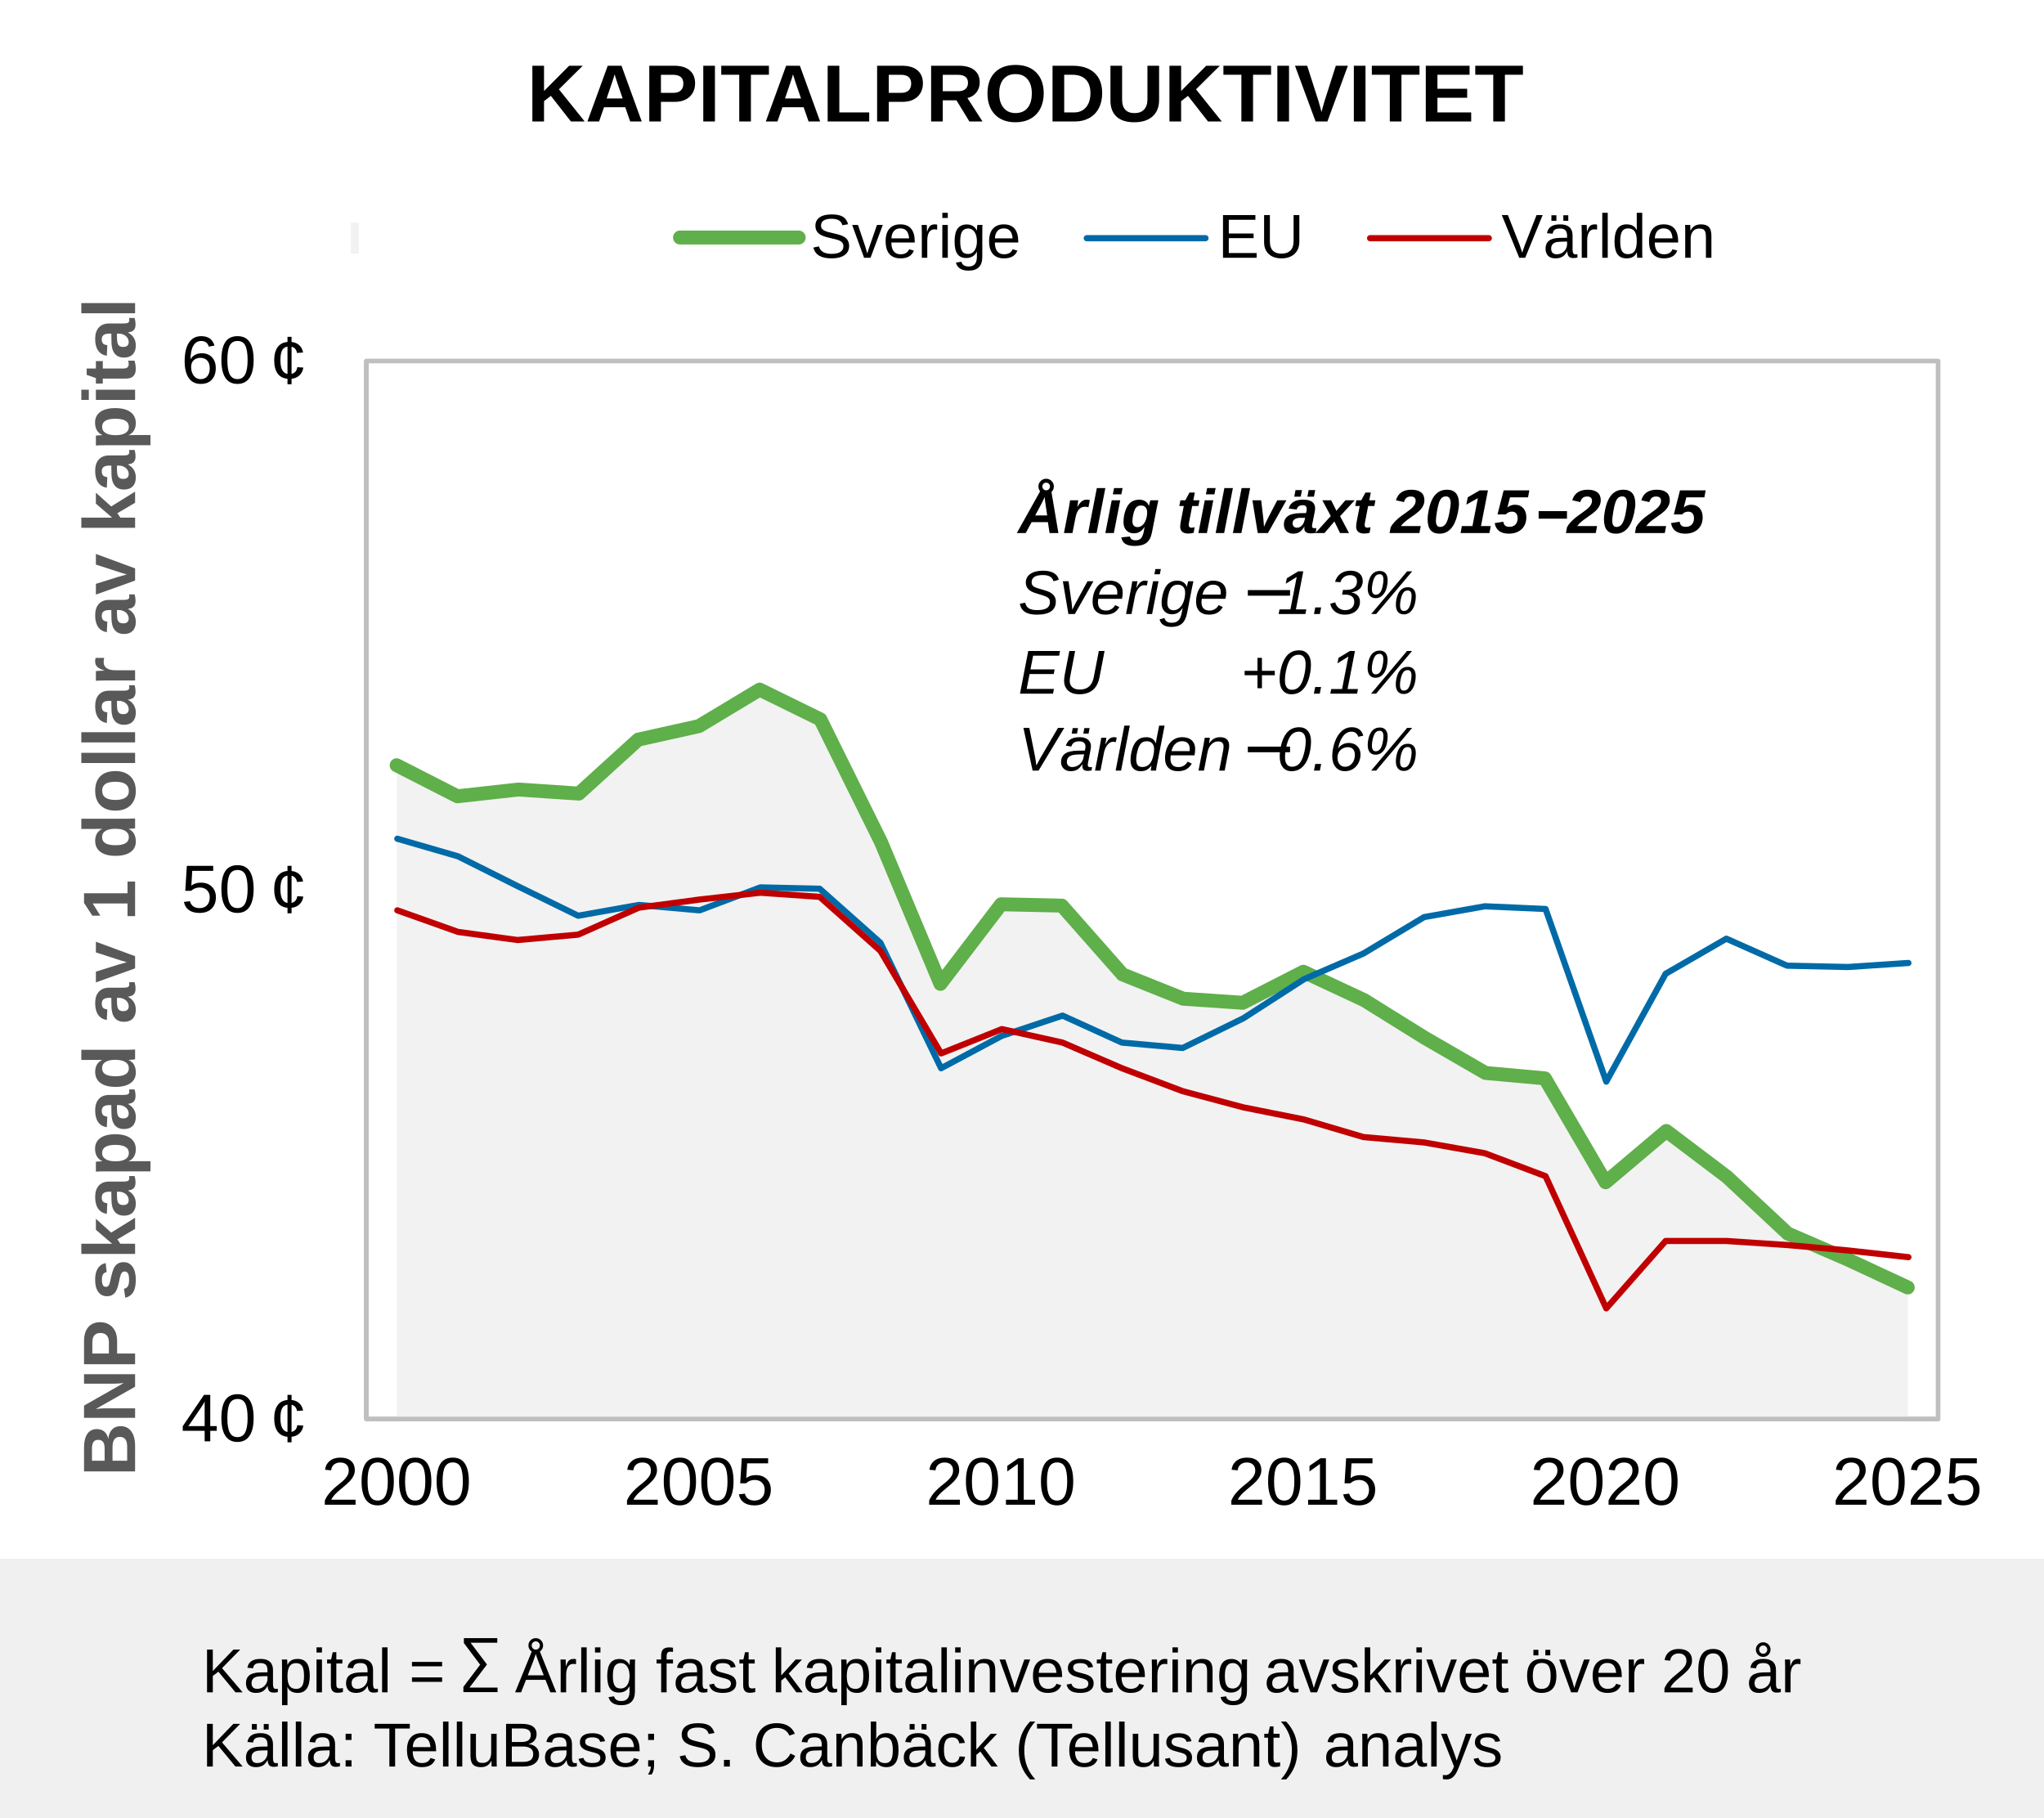
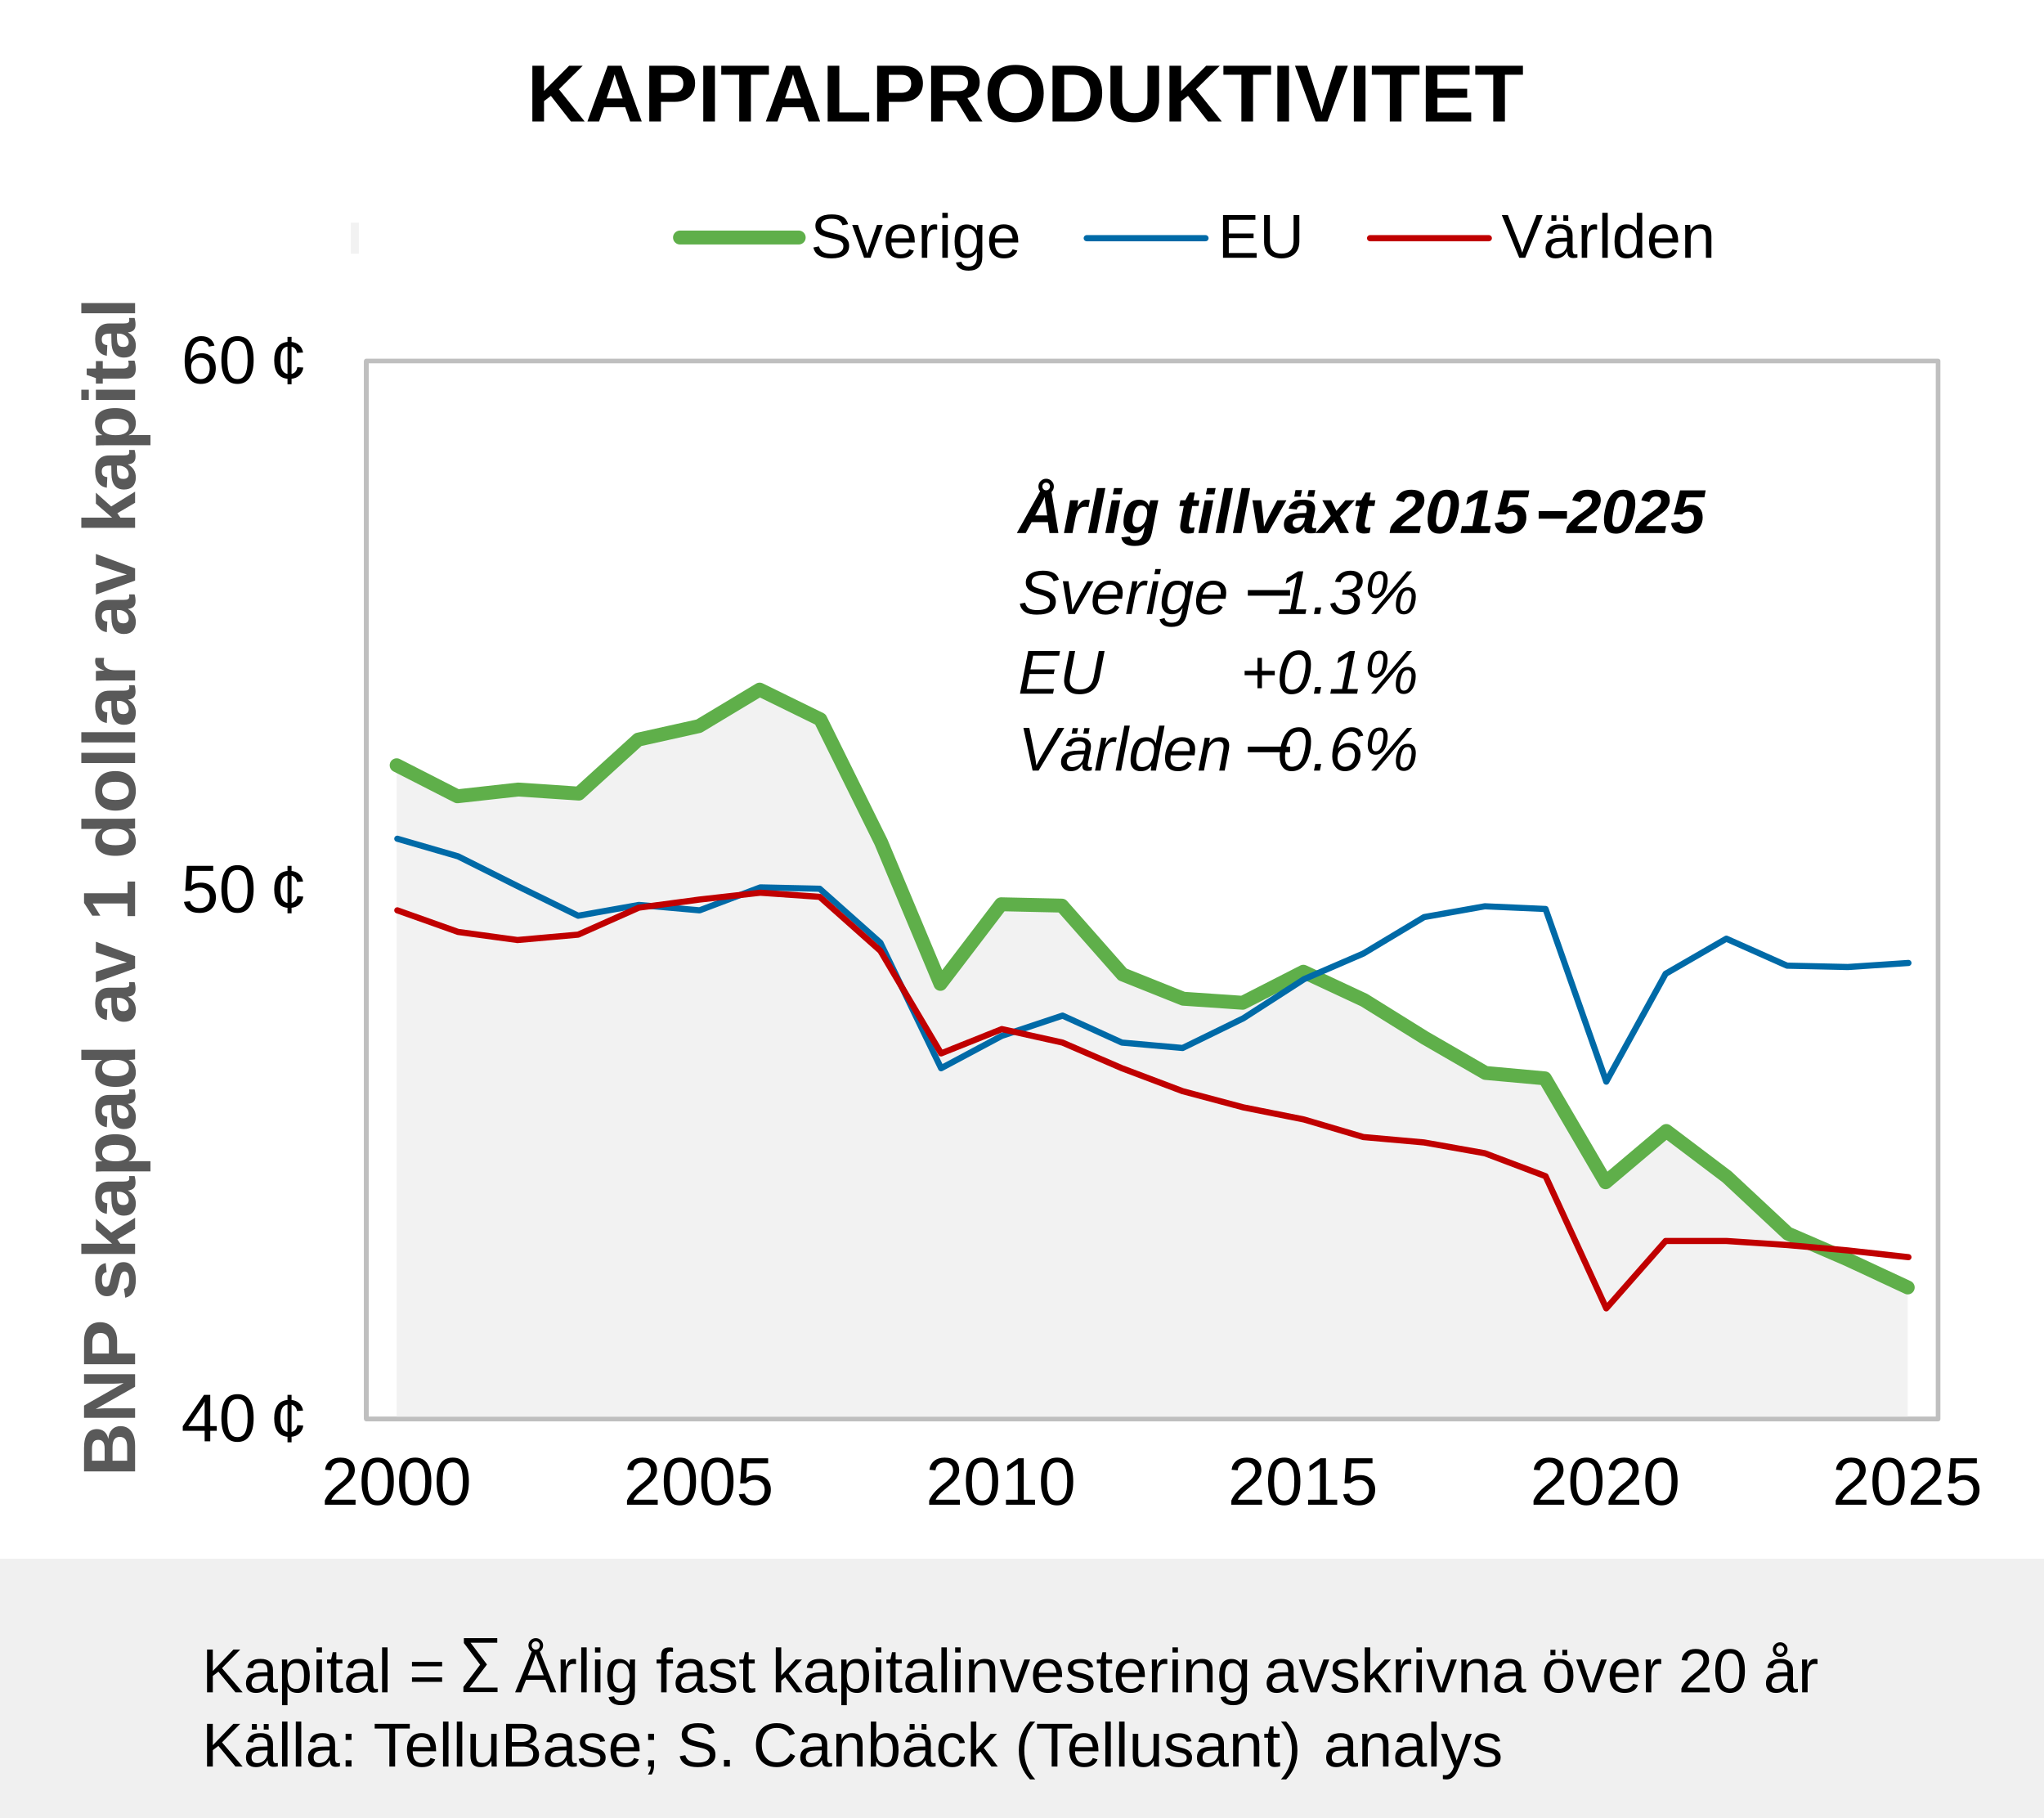
<svg xmlns="http://www.w3.org/2000/svg" width="1515" height="1347" xml:space="preserve" overflow="hidden">
  <defs>
    <clipPath id="clip0">
      <rect x="541" y="1020" width="1515" height="1347" />
    </clipPath>
  </defs>
  <g clip-path="url(#clip0)" transform="translate(-541 -1020)">
    <rect x="541" y="1020" width="1515" height="1155" fill="#FFFFFF" />
    <g>
      <rect x="812.5" y="1287.5" width="1165" height="784" stroke="#BFBFBF" stroke-width="3.438" stroke-linejoin="round" stroke-miterlimit="10" fill="none" />
    </g>
    <g>
      <path d="M835 1587.05 880.029 1610.05 925.03 1605.05 970.032 1608.05 1014.03 1568.05 1059.03 1558.05 1104.04 1531 1149.04 1553.05 1194.04 1644.05 1238.04 1749.06 1283.04 1690.06 1328.04 1691.06 1373.05 1742.06 1418.05 1760.06 1462.05 1763.06 1507.05 1740.06 1552.05 1761.06 1597.05 1789.06 1642.05 1815.06 1686.06 1819.06 1731.06 1896.06 1776.06 1858.06 1821.06 1892.06 1866.06 1934.06 1910.06 1953.06 1955 1974.06 1955 2072 1910.06 2072 1866.06 2072 1821.06 2072 1776.06 2072 1731.06 2072 1686.06 2072 1642.05 2072 1597.05 2072 1552.05 2072 1507.05 2072 1462.05 2072 1418.05 2072 1373.05 2072 1328.04 2072 1283.04 2072 1238.04 2072 1194.04 2072 1149.04 2072 1104.04 2072 1059.03 2072 1014.03 2072 970.032 2072 925.03 2072 880.029 2072 835 2072Z" fill="#F2F2F2" />
    </g>
    <g>
      <path d="M0 0 0 784" stroke="#BFBFBF" stroke-width="3.438" stroke-linejoin="round" stroke-miterlimit="10" fill="none" fill-rule="evenodd" transform="matrix(1 0 0 -1 812.5 2071.5)" />
    </g>
    <g>
      <path d="M812.5 2071.5 1977.5 2071.5" stroke="#BFBFBF" stroke-width="3.438" stroke-linejoin="round" stroke-miterlimit="10" fill="none" fill-rule="evenodd" />
    </g>
    <g>
      <path d="M835 1587.05 880.029 1610.05 925.03 1605.05 970.032 1608.05 1014.03 1568.05 1059.03 1558.05 1104.04 1531 1149.04 1553.05 1194.04 1644.05 1238.04 1749.06 1283.04 1690.06 1328.04 1691.06 1373.05 1742.06 1418.05 1760.06 1462.05 1763.06 1507.05 1740.06 1552.05 1761.06 1597.05 1789.06 1642.05 1815.06 1686.06 1819.06 1731.06 1896.06 1776.06 1858.06 1821.06 1892.06 1866.06 1934.06 1910.06 1953.06 1955 1974" stroke="#5FAF4A" stroke-width="10.312" stroke-linecap="round" stroke-linejoin="round" stroke-miterlimit="10" fill="none" />
    </g>
    <g>
      <path d="M835.5 1641.5 880.529 1654.55 924.531 1676.56 969.532 1698.56 1014.53 1690.56 1059.53 1694.56 1104.54 1677.56 1148.54 1678.56 1193.54 1718.56 1238.54 1811.56 1283.54 1787.56 1328.54 1772.56 1372.55 1792.56 1417.55 1796.56 1462.55 1774.56 1507.55 1745.56 1551.55 1726.56 1596.55 1699.56 1641.55 1691.56 1686.56 1693.56 1731.56 1821.5 1775.56 1741.56 1820.56 1715.56 1865.56 1735.56 1910.56 1736.56 1955.5 1733.56" stroke="#006AA7" stroke-width="4.583" stroke-linecap="round" stroke-linejoin="round" stroke-miterlimit="10" fill="none" />
    </g>
    <g>
      <path d="M835.5 1694.56 880.529 1710.56 924.531 1716.56 969.532 1712.56 1014.53 1692.56 1059.53 1686.56 1104.54 1681.5 1148.54 1684.56 1193.54 1724.56 1238.54 1800.56 1283.54 1782.56 1328.54 1792.56 1372.55 1811.56 1417.55 1828.56 1462.55 1840.56 1507.55 1849.56 1551.55 1862.56 1596.55 1866.56 1641.55 1874.56 1686.56 1891.56 1731.56 1989.5 1775.56 1939.56 1820.56 1939.56 1865.56 1942.56 1910.56 1946.56 1955.5 1951.56" stroke="#C00000" stroke-width="4.583" stroke-linecap="round" stroke-linejoin="round" stroke-miterlimit="10" fill="none" />
    </g>
    <g>
      <text font-family="Arial,Arial_MSFontService,sans-serif" font-weight="400" font-size="50" transform="matrix(1 0 0 1 675.322 2088)">40 ¢</text>
    </g>
    <g>
      <text font-family="Arial,Arial_MSFontService,sans-serif" font-weight="400" font-size="50" transform="matrix(1 0 0 1 675.322 1696)">50 ¢</text>
    </g>
    <g>
      <text font-family="Arial,Arial_MSFontService,sans-serif" font-weight="400" font-size="50" transform="matrix(1 0 0 1 675.322 1304)">60 ¢</text>
    </g>
    <g>
      <text font-family="Arial,Arial_MSFontService,sans-serif" font-weight="400" font-size="50" transform="matrix(1 0 0 1 779.234 2135)">2000</text>
    </g>
    <g>
      <text font-family="Arial,Arial_MSFontService,sans-serif" font-weight="400" font-size="50" transform="matrix(1 0 0 1 1003.21 2135)">2005</text>
    </g>
    <g>
      <text font-family="Arial,Arial_MSFontService,sans-serif" font-weight="400" font-size="50" transform="matrix(1 0 0 1 1227.18 2135)">2010</text>
    </g>
    <g>
      <text font-family="Arial,Arial_MSFontService,sans-serif" font-weight="400" font-size="50" transform="matrix(1 0 0 1 1451.15 2135)">2015</text>
    </g>
    <g>
      <text font-family="Arial,Arial_MSFontService,sans-serif" font-weight="400" font-size="50" transform="matrix(1 0 0 1 1675.12 2135)">2020</text>
    </g>
    <g>
      <text font-family="Arial,Arial_MSFontService,sans-serif" font-weight="400" font-size="50" transform="matrix(1 0 0 1 1899.09 2135)">2025</text>
    </g>
    <g>
      <text fill="#595959" font-family="Arial,Arial_MSFontService,sans-serif" font-weight="700" font-size="55" transform="matrix(6.12323e-17 -1 1 6.12323e-17 641.13 2114)">BNP skapad av 1 dollar av kapital</text>
    </g>
    <g>
      <text font-family="Arial,Arial_MSFontService,sans-serif" font-weight="700" font-size="60" transform="matrix(1 0 0 1 931.571 1110)">KAPITALPRODUKTIVITET</text>
    </g>
    <g>
      <rect x="801" y="1185" width="88" height="23" fill="#F2F2F2" />
    </g>
    <g>
      <text font-family="Arial,Arial_MSFontService,sans-serif" font-weight="400" font-size="46" transform="matrix(1 0 0 1 898.435 1211)">Area</text>
    </g>
    <g>
      <path d="M1045 1196 1133 1196" stroke="#5FAF4A" stroke-width="10.312" stroke-linecap="round" stroke-linejoin="round" stroke-miterlimit="10" fill="none" fill-rule="evenodd" />
    </g>
    <g>
      <text font-family="Arial,Arial_MSFontService,sans-serif" font-weight="400" font-size="46" transform="matrix(1 0 0 1 1141.79 1211)">Sverige</text>
    </g>
    <g>
      <path d="M1346.5 1196.5 1434.5 1196.5" stroke="#006AA7" stroke-width="4.583" stroke-linecap="round" stroke-linejoin="round" stroke-miterlimit="10" fill="none" fill-rule="evenodd" />
    </g>
    <g>
      <text font-family="Arial,Arial_MSFontService,sans-serif" font-weight="400" font-size="46" transform="matrix(1 0 0 1 1443.71 1211)">EU</text>
    </g>
    <g>
      <path d="M1556.5 1196.5 1644.5 1196.5" stroke="#C00000" stroke-width="4.583" stroke-linecap="round" stroke-linejoin="round" stroke-miterlimit="10" fill="none" fill-rule="evenodd" />
    </g>
    <g>
      <text font-family="Arial,Arial_MSFontService,sans-serif" font-weight="400" font-size="46" transform="matrix(1 0 0 1 1653.92 1211)">Världen</text>
    </g>
    <text font-family="Arial,Arial_MSFontService,sans-serif" font-style="italic" font-weight="700" font-size="46" transform="matrix(1 0 0 1 1295.59 1415)">Årlig tillväxt 2015 </text>
    <text font-family="Aptos,Aptos_MSFontService,sans-serif" font-weight="700" font-size="50" transform="matrix(1 0 0 1 1679.44 1415)">–</text>
    <text font-family="Arial,Arial_MSFontService,sans-serif" font-style="italic" font-weight="700" font-size="46" transform="matrix(1 0 0 1 1702.36 1415)">2025</text>
    <text font-family="Arial,Arial_MSFontService,sans-serif" font-style="italic" font-weight="400" font-size="46" transform="matrix(1 0 0 1 1295.59 1475)">Sverige</text>
    <text font-family="Aptos,Aptos_MSFontService,sans-serif" font-style="italic" font-weight="400" font-size="50" transform="matrix(1 0 0 1 1460.59 1475)">−</text>
    <text font-family="Arial,Arial_MSFontService,sans-serif" font-style="italic" font-weight="400" font-size="46" transform="matrix(1 0 0 1 1487.52 1475)">1.3%</text>
    <text font-family="Arial,Arial_MSFontService,sans-serif" font-style="italic" font-weight="400" font-size="46" transform="matrix(1 0 0 1 1295.59 1534)">EU</text>
    <text font-family="Arial,Arial_MSFontService,sans-serif" font-style="italic" font-weight="400" font-size="46" transform="matrix(1 0 0 1 1460.59 1534)">+0.1%</text>
    <text font-family="Arial,Arial_MSFontService,sans-serif" font-style="italic" font-weight="400" font-size="46" transform="matrix(1 0 0 1 1295.59 1591)">Världen</text>
    <text font-family="Aptos,Aptos_MSFontService,sans-serif" font-style="italic" font-weight="400" font-size="50" transform="matrix(1 0 0 1 1460.59 1591)">−</text>
    <text font-family="Arial,Arial_MSFontService,sans-serif" font-style="italic" font-weight="400" font-size="46" transform="matrix(1 0 0 1 1487.52 1591)">0.6%</text>
    <rect x="807" y="1163" width="226" height="66" fill="#FFFFFF" />
    <text font-family="Arial,Arial_MSFontService,sans-serif" font-weight="400" font-size="46" transform="matrix(1 0 0 1 690.673 2274)">Kapital =</text>
    <path d="M884.81 2233.85 909.574 2233.85 909.574 2237.26 889.795 2237.26 901.947 2253.39 888.954 2270.5 909.775 2270.5 909.775 2273.85 884.47 2273.85 884.47 2269.95 896.882 2253.55 884.81 2237.49Z" />
    <text fill="#000000" fill-opacity="0" font-family="Arial,Arial_MSFontService,sans-serif" font-size="40" x="884.47" y="2268.85">∑ </text>
    <text font-family="Arial,Arial_MSFontService,sans-serif" font-weight="400" font-size="46" transform="matrix(1 0 0 1 922.705 2274)">Årlig</text>
    <text font-family="Arial,Arial_MSFontService,sans-serif" font-weight="400" font-size="46" transform="matrix(1 0 0 1 1026.98 2274)">fast </text>
    <text font-family="Arial,Arial_MSFontService,sans-serif" font-weight="400" font-size="46" transform="matrix(1 0 0 1 1112.91 2274)">kapitalinvestering</text>
-     <text font-family="Arial,Arial_MSFontService,sans-serif" font-weight="400" font-size="46" transform="matrix(1 0 0 1 1477.86 2274)">avskrivet</text>
-     <text font-family="Arial,Arial_MSFontService,sans-serif" font-weight="400" font-size="46" transform="matrix(1 0 0 1 1670.93 2274)">över</text>
-     <text font-family="Arial,Arial_MSFontService,sans-serif" font-weight="400" font-size="46" transform="matrix(1 0 0 1 1772.34 2274)">20 </text>
-     <text font-family="Arial,Arial_MSFontService,sans-serif" font-weight="400" font-size="46" transform="matrix(1 0 0 1 1835.36 2274)">år</text>
+     <text font-family="Arial,Arial_MSFontService,sans-serif" font-weight="400" font-size="46" transform="matrix(1 0 0 1 1477.86 2274)">avskrivna</text>
+     <text font-family="Arial,Arial_MSFontService,sans-serif" font-weight="400" font-size="46" transform="matrix(1 0 0 1 1683.54 2274)">över</text>
+     <text font-family="Arial,Arial_MSFontService,sans-serif" font-weight="400" font-size="46" transform="matrix(1 0 0 1 1784.94 2274)">20 </text>
+     <text font-family="Arial,Arial_MSFontService,sans-serif" font-weight="400" font-size="46" transform="matrix(1 0 0 1 1847.96 2274)">år</text>
    <text font-family="Arial,Arial_MSFontService,sans-serif" font-weight="400" font-size="46" transform="matrix(1 0 0 1 690.673 2329)">Källa: TelluBase; S. Canbäck (Tellusant) </text>
    <text font-family="Arial,Arial_MSFontService,sans-serif" font-weight="400" font-size="46" transform="matrix(1 0 0 1 1521.98 2329)">analys</text>
  </g>
</svg>
